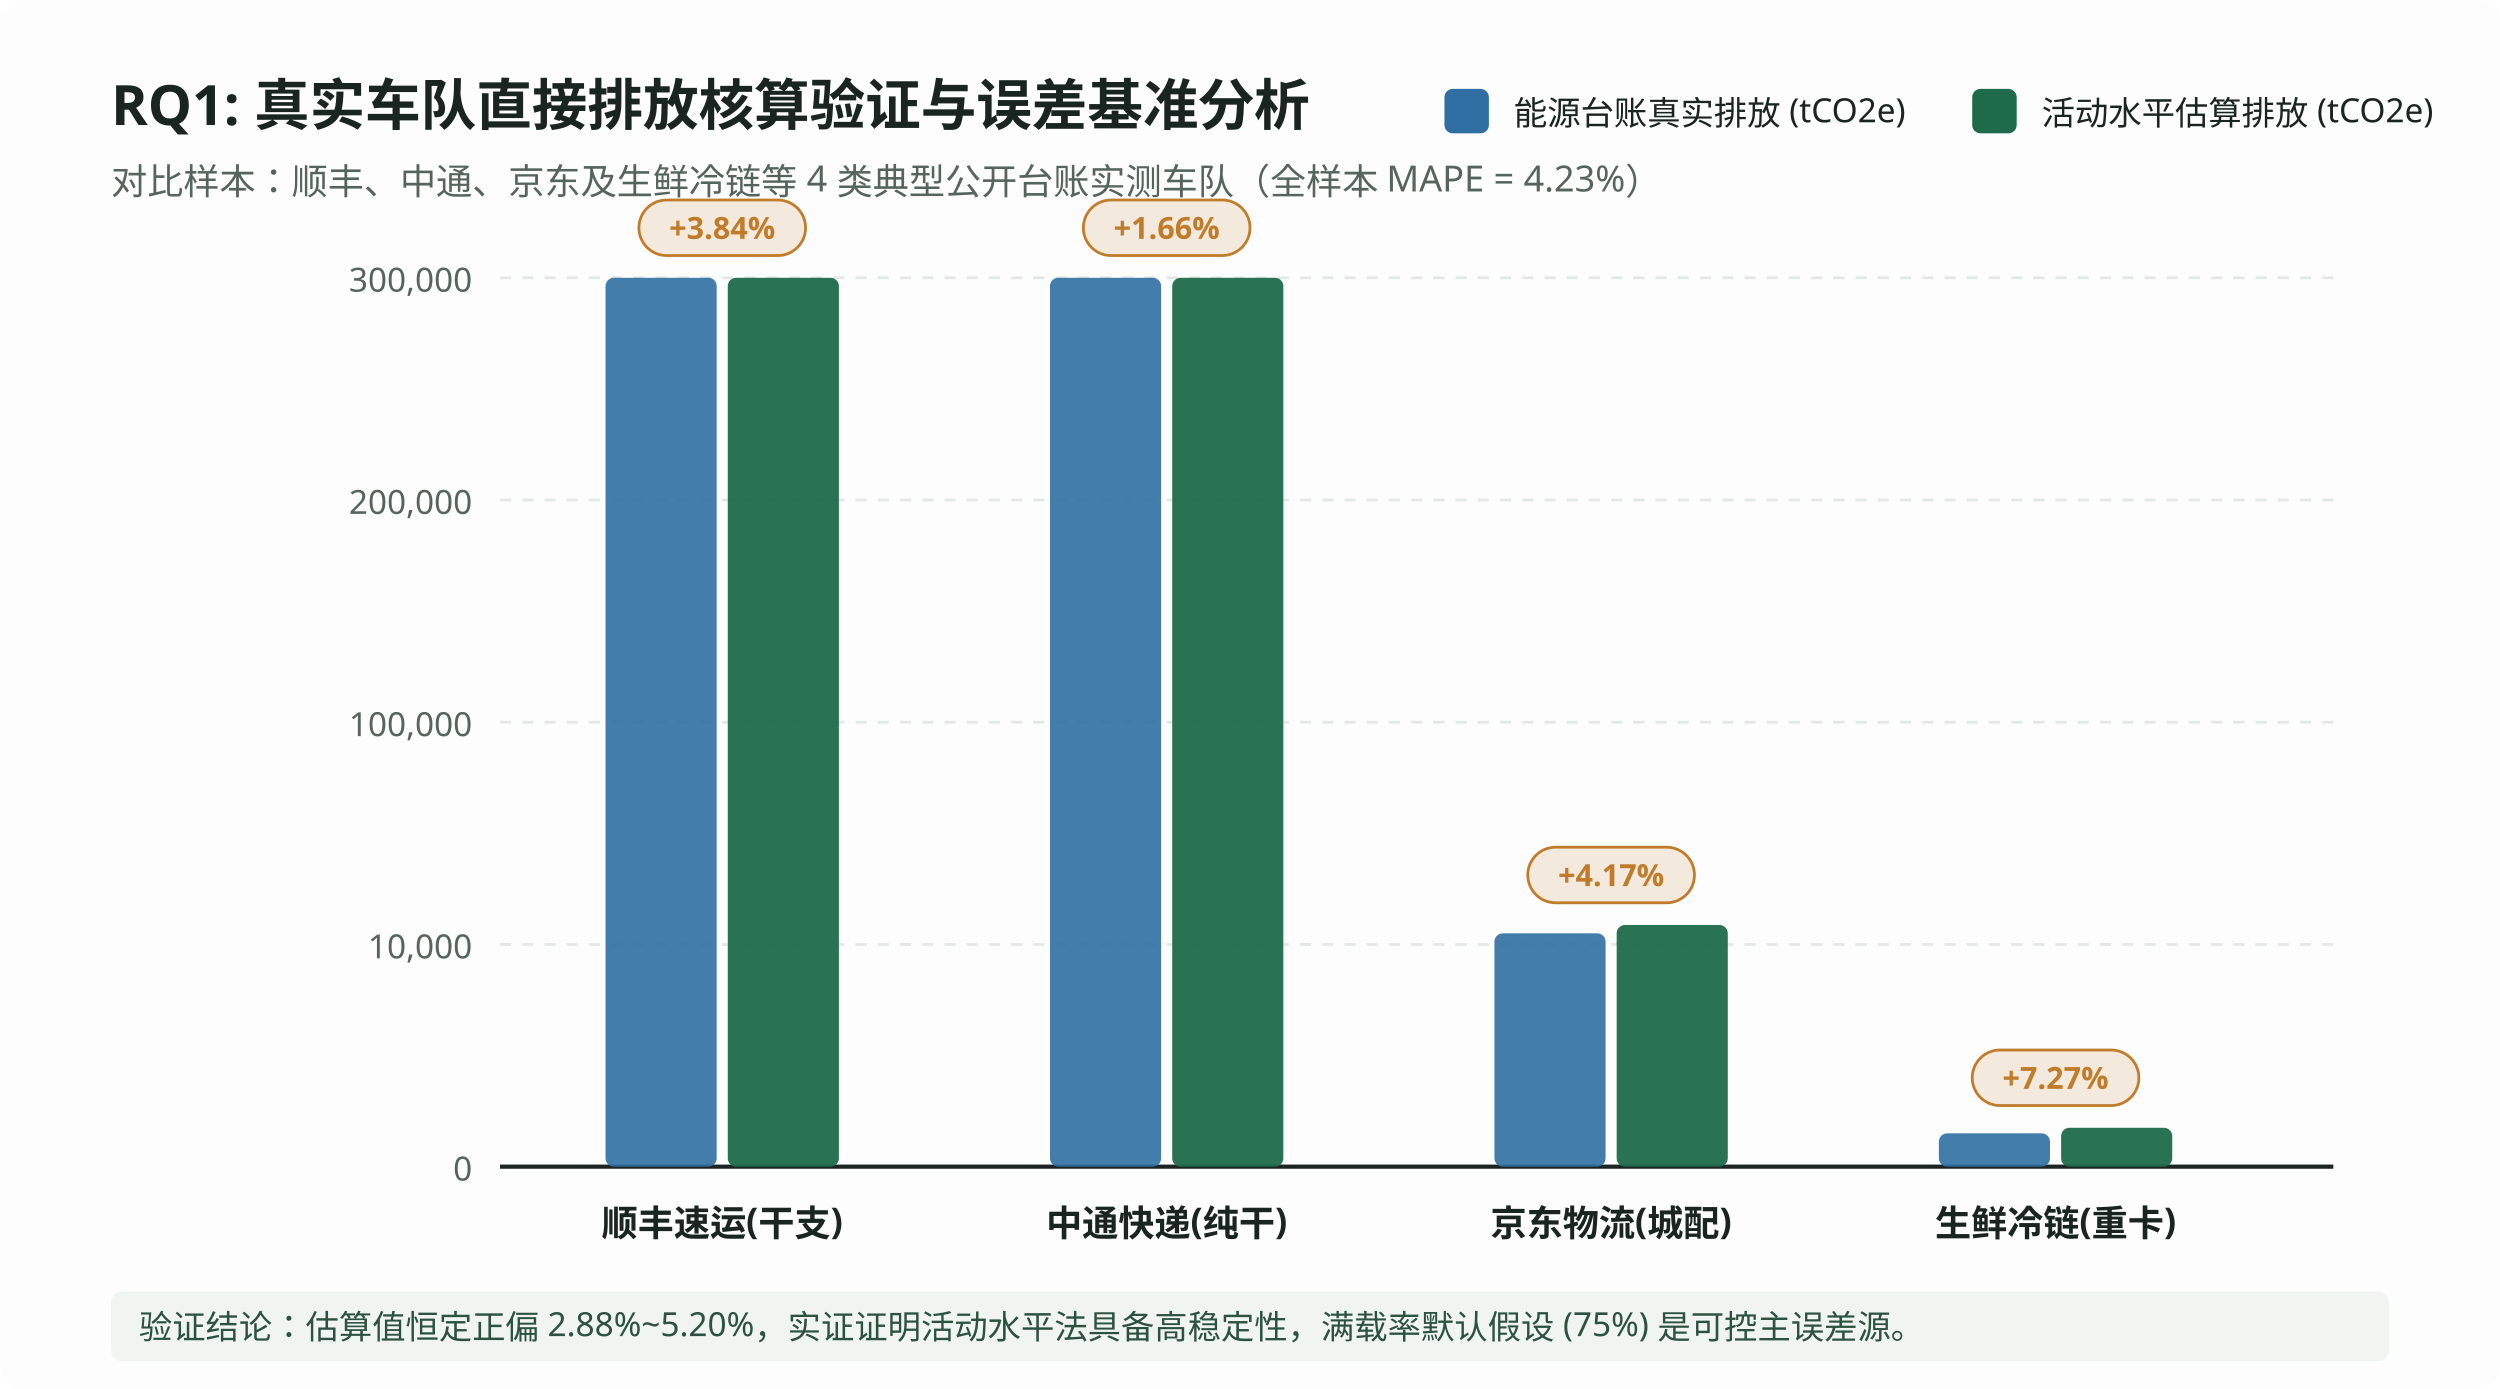
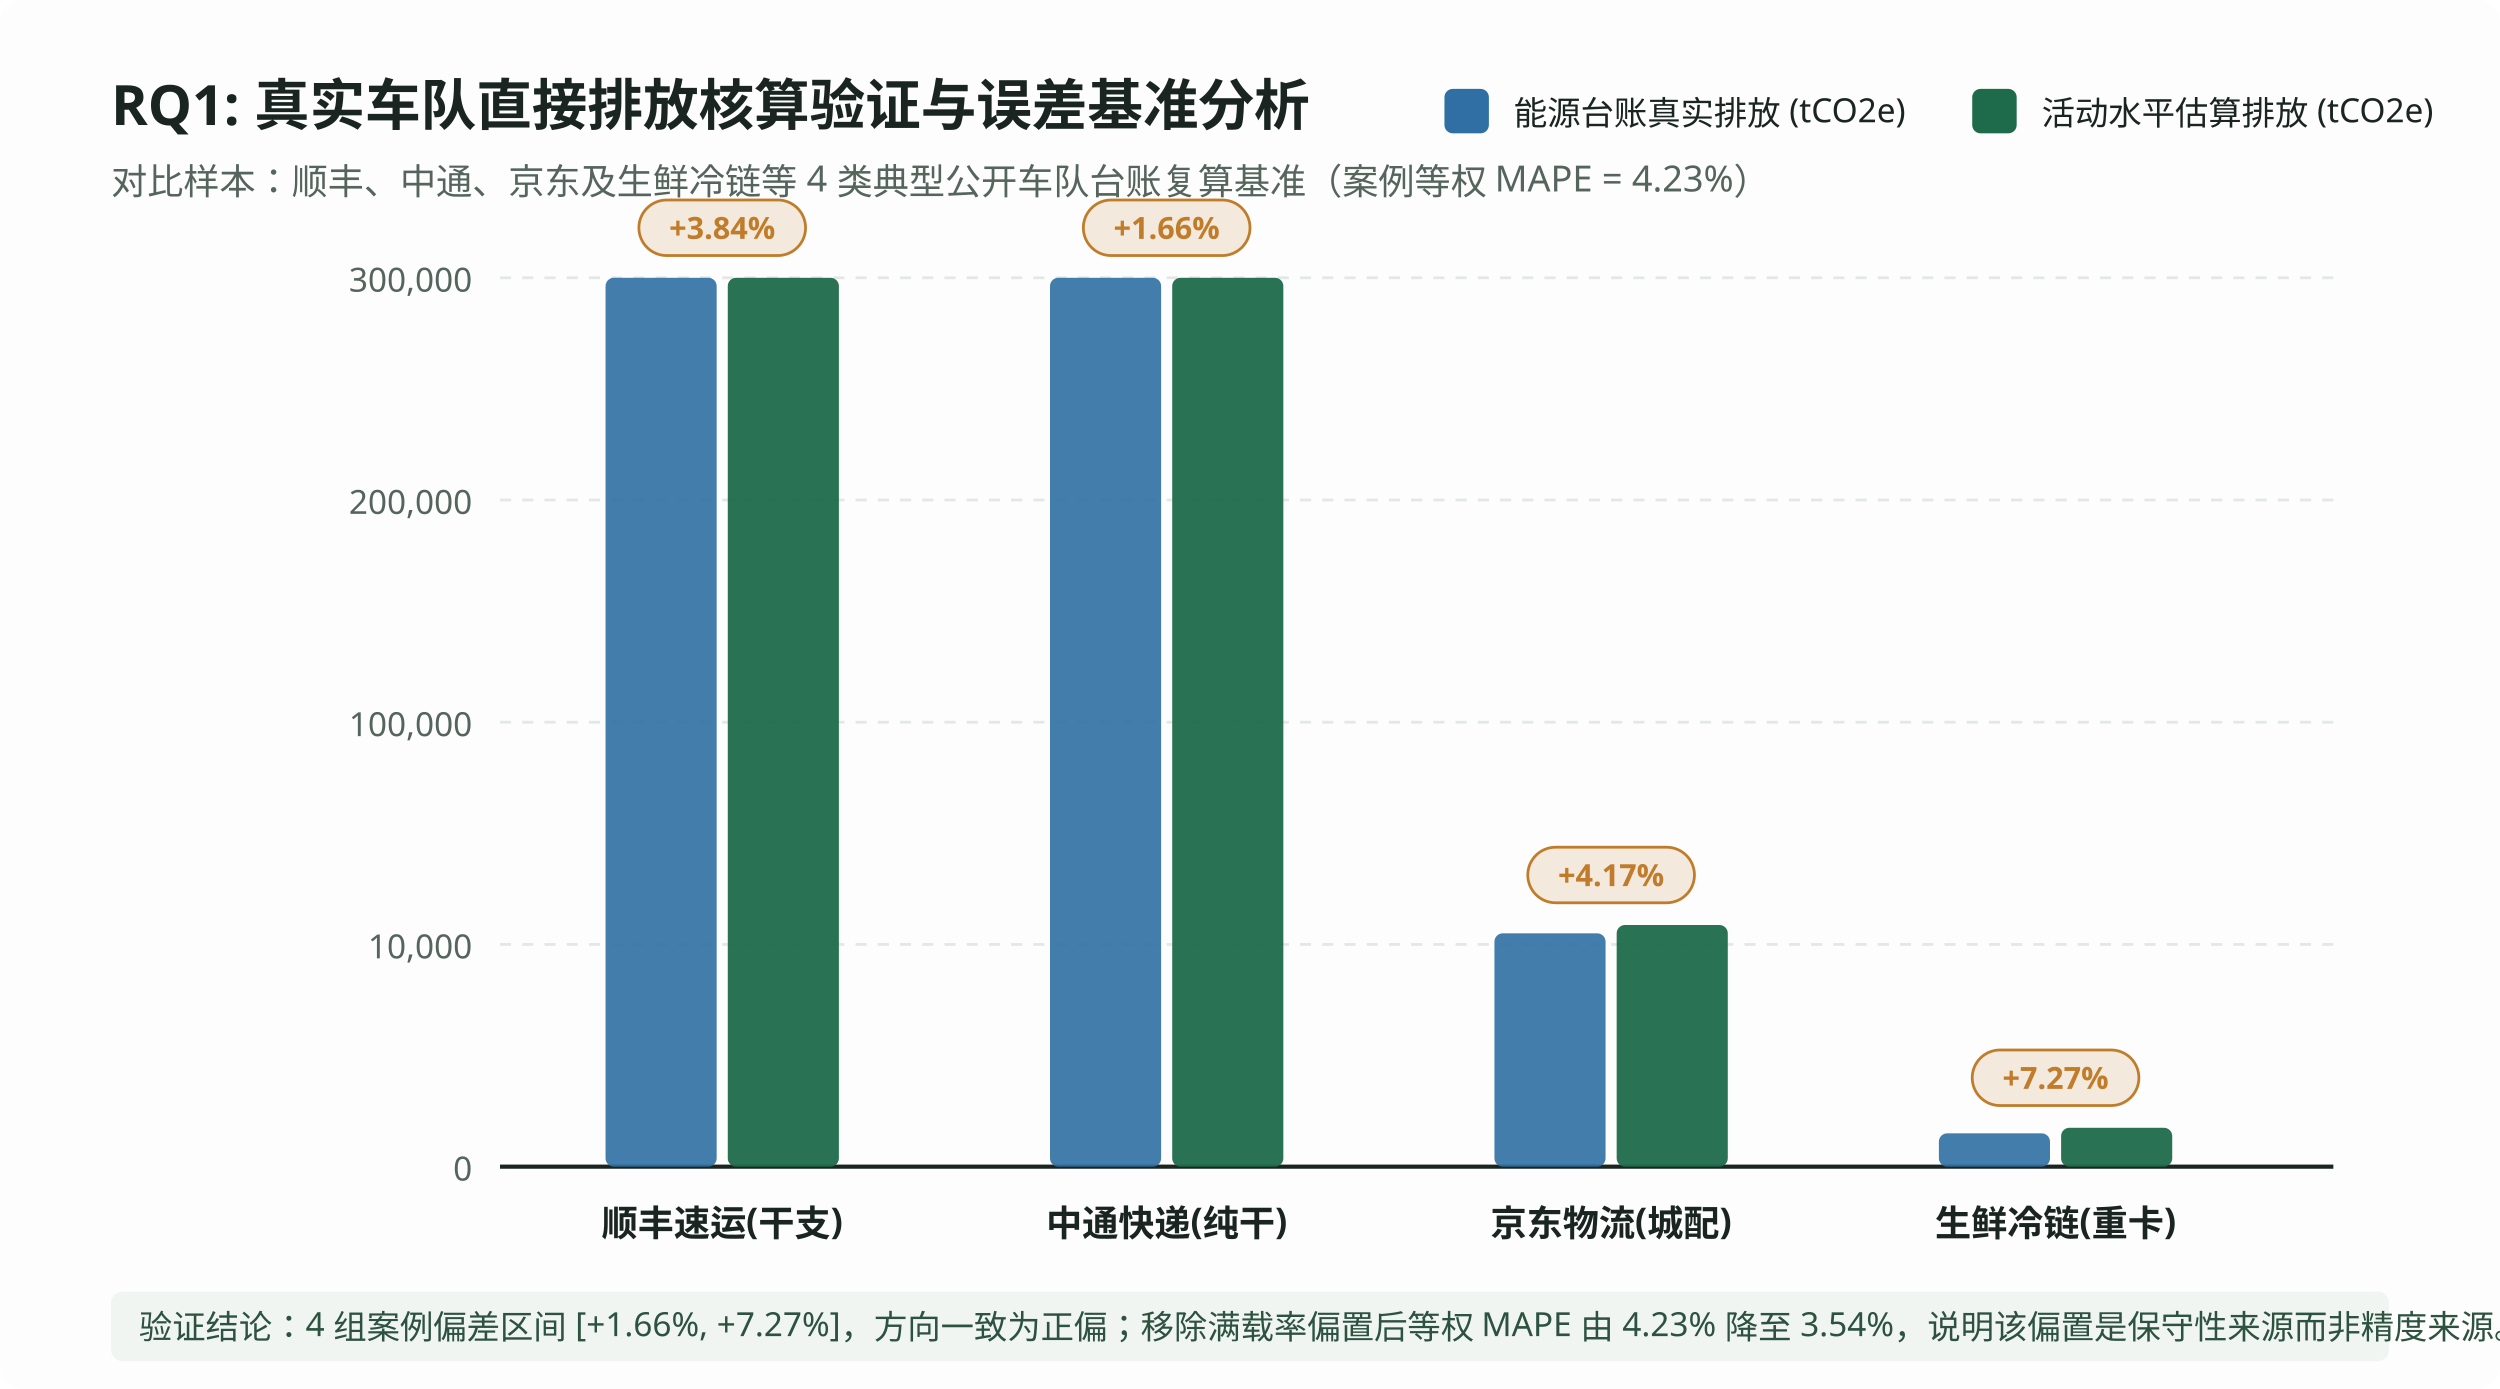
<svg xmlns="http://www.w3.org/2000/svg" viewBox="0 0 900 500" width="100%" height="100%" style="background:#ffffff; font-family:'Segoe UI', 'PingFang SC', 'Microsoft YaHei', sans-serif;">
  <rect width="900" height="500" fill="#fcfdfc" rx="8" />
  <text x="40" y="45" font-size="20" font-weight="bold" fill="#1a2521">RQ1: 真实车队直接排放核算验证与误差基准分析</text>
-   <text x="40" y="70" font-size="13" fill="#55645d">对比样本：顺丰、中通、京东及生鲜冷链等 4 类典型公开台账实测车队（全样本 MAPE = 4.23%）</text>
+   <text x="40" y="70" font-size="13" fill="#55645d">对比样本：顺丰、中通、京东及生鲜冷链等 4 类典型公开车队台账复算基准（案例等权 MAPE = 4.23%）</text>
  <rect x="520" y="32" width="16" height="16" fill="#2f6fa3" rx="3" />
  <text x="545" y="45" font-size="12" fill="#1a2521">能源台账真实排放 (tCO2e)</text>
  <rect x="710" y="32" width="16" height="16" fill="#1e6b4b" rx="3" />
  <text x="735" y="45" font-size="12" fill="#1a2521">活动水平估算排放 (tCO2e)</text>
  <line x1="180" y1="100" x2="840" y2="100" stroke="#e2e8e5" stroke-dasharray="4" />
  <line x1="180" y1="180" x2="840" y2="180" stroke="#e2e8e5" stroke-dasharray="4" />
  <line x1="180" y1="260" x2="840" y2="260" stroke="#e2e8e5" stroke-dasharray="4" />
  <line x1="180" y1="340" x2="840" y2="340" stroke="#e2e8e5" stroke-dasharray="4" />
  <line x1="180" y1="420" x2="840" y2="420" stroke="#1a2521" stroke-width="1.5" />
  <text x="170" y="105" font-size="12" fill="#55645d" text-anchor="end">300,000</text>
  <text x="170" y="185" font-size="12" fill="#55645d" text-anchor="end">200,000</text>
  <text x="170" y="265" font-size="12" fill="#55645d" text-anchor="end">100,000</text>
  <text x="170" y="345" font-size="12" fill="#55645d" text-anchor="end">10,000</text>
  <text x="170" y="425" font-size="12" fill="#55645d" text-anchor="end">0</text>
  <rect x="218" y="100" width="40" height="320" fill="#2f6fa3" rx="3" opacity="0.9" />
  <rect x="262" y="100" width="40" height="320" fill="#1e6b4b" rx="3" opacity="0.95" />
  <text x="260" y="445" font-size="13" font-weight="600" fill="#1a2521" text-anchor="middle">顺丰速运(干支)</text>
  <rect x="230" y="72" width="60" height="20" fill="#c07c2a" rx="10" opacity="0.15" />
  <rect x="230" y="72" width="60" height="20" stroke="#c07c2a" fill="none" rx="10" />
  <text x="260" y="86" font-size="11" font-weight="bold" fill="#c07c2a" text-anchor="middle">+3.84%</text>
  <rect x="378" y="100" width="40" height="320" fill="#2f6fa3" rx="3" opacity="0.9" />
  <rect x="422" y="100" width="40" height="320" fill="#1e6b4b" rx="3" opacity="0.95" />
  <text x="420" y="445" font-size="13" font-weight="600" fill="#1a2521" text-anchor="middle">中通快递(纯干)</text>
  <rect x="390" y="72" width="60" height="20" fill="#c07c2a" rx="10" opacity="0.15" />
  <rect x="390" y="72" width="60" height="20" stroke="#c07c2a" fill="none" rx="10" />
  <text x="420" y="86" font-size="11" font-weight="bold" fill="#c07c2a" text-anchor="middle">+1.66%</text>
  <rect x="538" y="336" width="40" height="84" fill="#2f6fa3" rx="3" opacity="0.9" />
  <rect x="582" y="333" width="40" height="87" fill="#1e6b4b" rx="3" opacity="0.95" />
  <text x="580" y="445" font-size="13" font-weight="600" fill="#1a2521" text-anchor="middle">京东物流(城配)</text>
  <rect x="550" y="305" width="60" height="20" fill="#c07c2a" rx="10" opacity="0.15" />
  <rect x="550" y="305" width="60" height="20" stroke="#c07c2a" fill="none" rx="10" />
  <text x="580" y="319" font-size="11" font-weight="bold" fill="#c07c2a" text-anchor="middle">+4.17%</text>
  <rect x="698" y="408" width="40" height="12" fill="#2f6fa3" rx="3" opacity="0.9" />
  <rect x="742" y="406" width="40" height="14" fill="#1e6b4b" rx="3" opacity="0.95" />
  <text x="740" y="445" font-size="13" font-weight="600" fill="#1a2521" text-anchor="middle">生鲜冷链(重卡)</text>
  <rect x="710" y="378" width="60" height="20" fill="#c07c2a" rx="10" opacity="0.15" />
  <rect x="710" y="378" width="60" height="20" stroke="#c07c2a" fill="none" rx="10" />
  <text x="740" y="392" font-size="11" font-weight="bold" fill="#c07c2a" text-anchor="middle">+7.27%</text>
  <rect x="40" y="465" width="820" height="25" fill="#f0f5f2" rx="4" />
-   <text x="50" y="482" font-size="12" fill="#2d5240">验证结论：估算值恒定正偏 2.88%~5.20%，实证证明活动水平法具备高稳定性，满载率默认假设 (75%) 是可控主误差源。</text>
+   <text x="50" y="482" font-size="12" fill="#2d5240">验证结论：4 组案例偏差区间 [+1.66%, +7.27%]，方向一致为正偏；移除满载率偏置后等权 MAPE 由 4.23% 降至 3.54%，说明该偏置是保守性来源而非精度来源。</text>
</svg>
